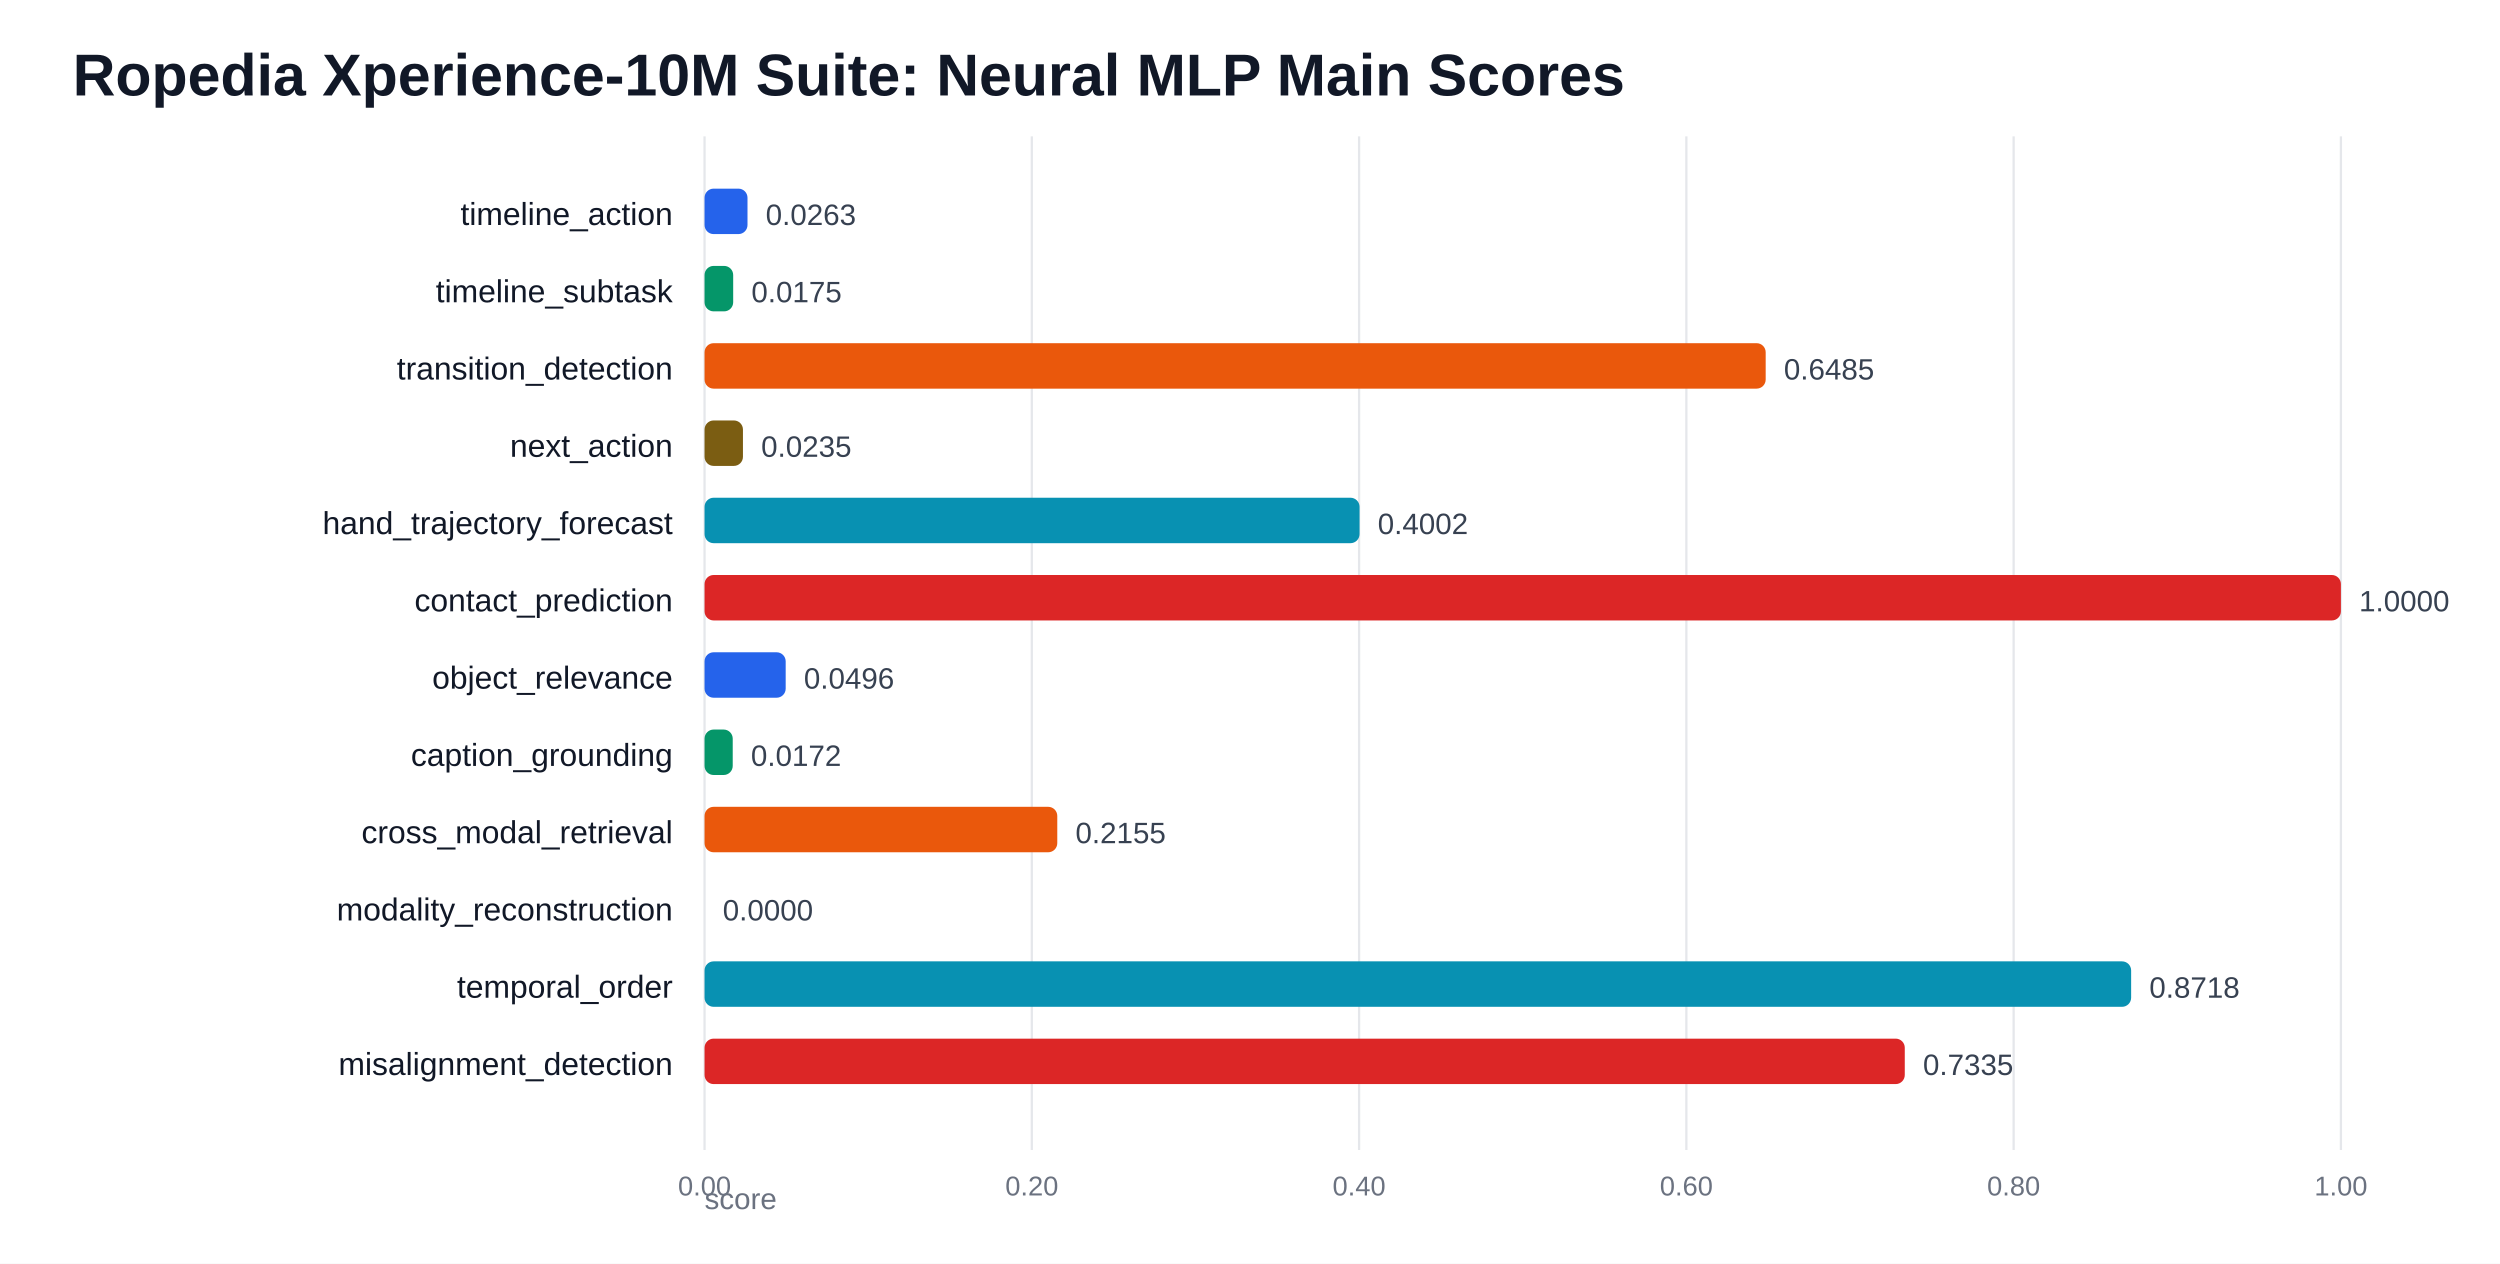
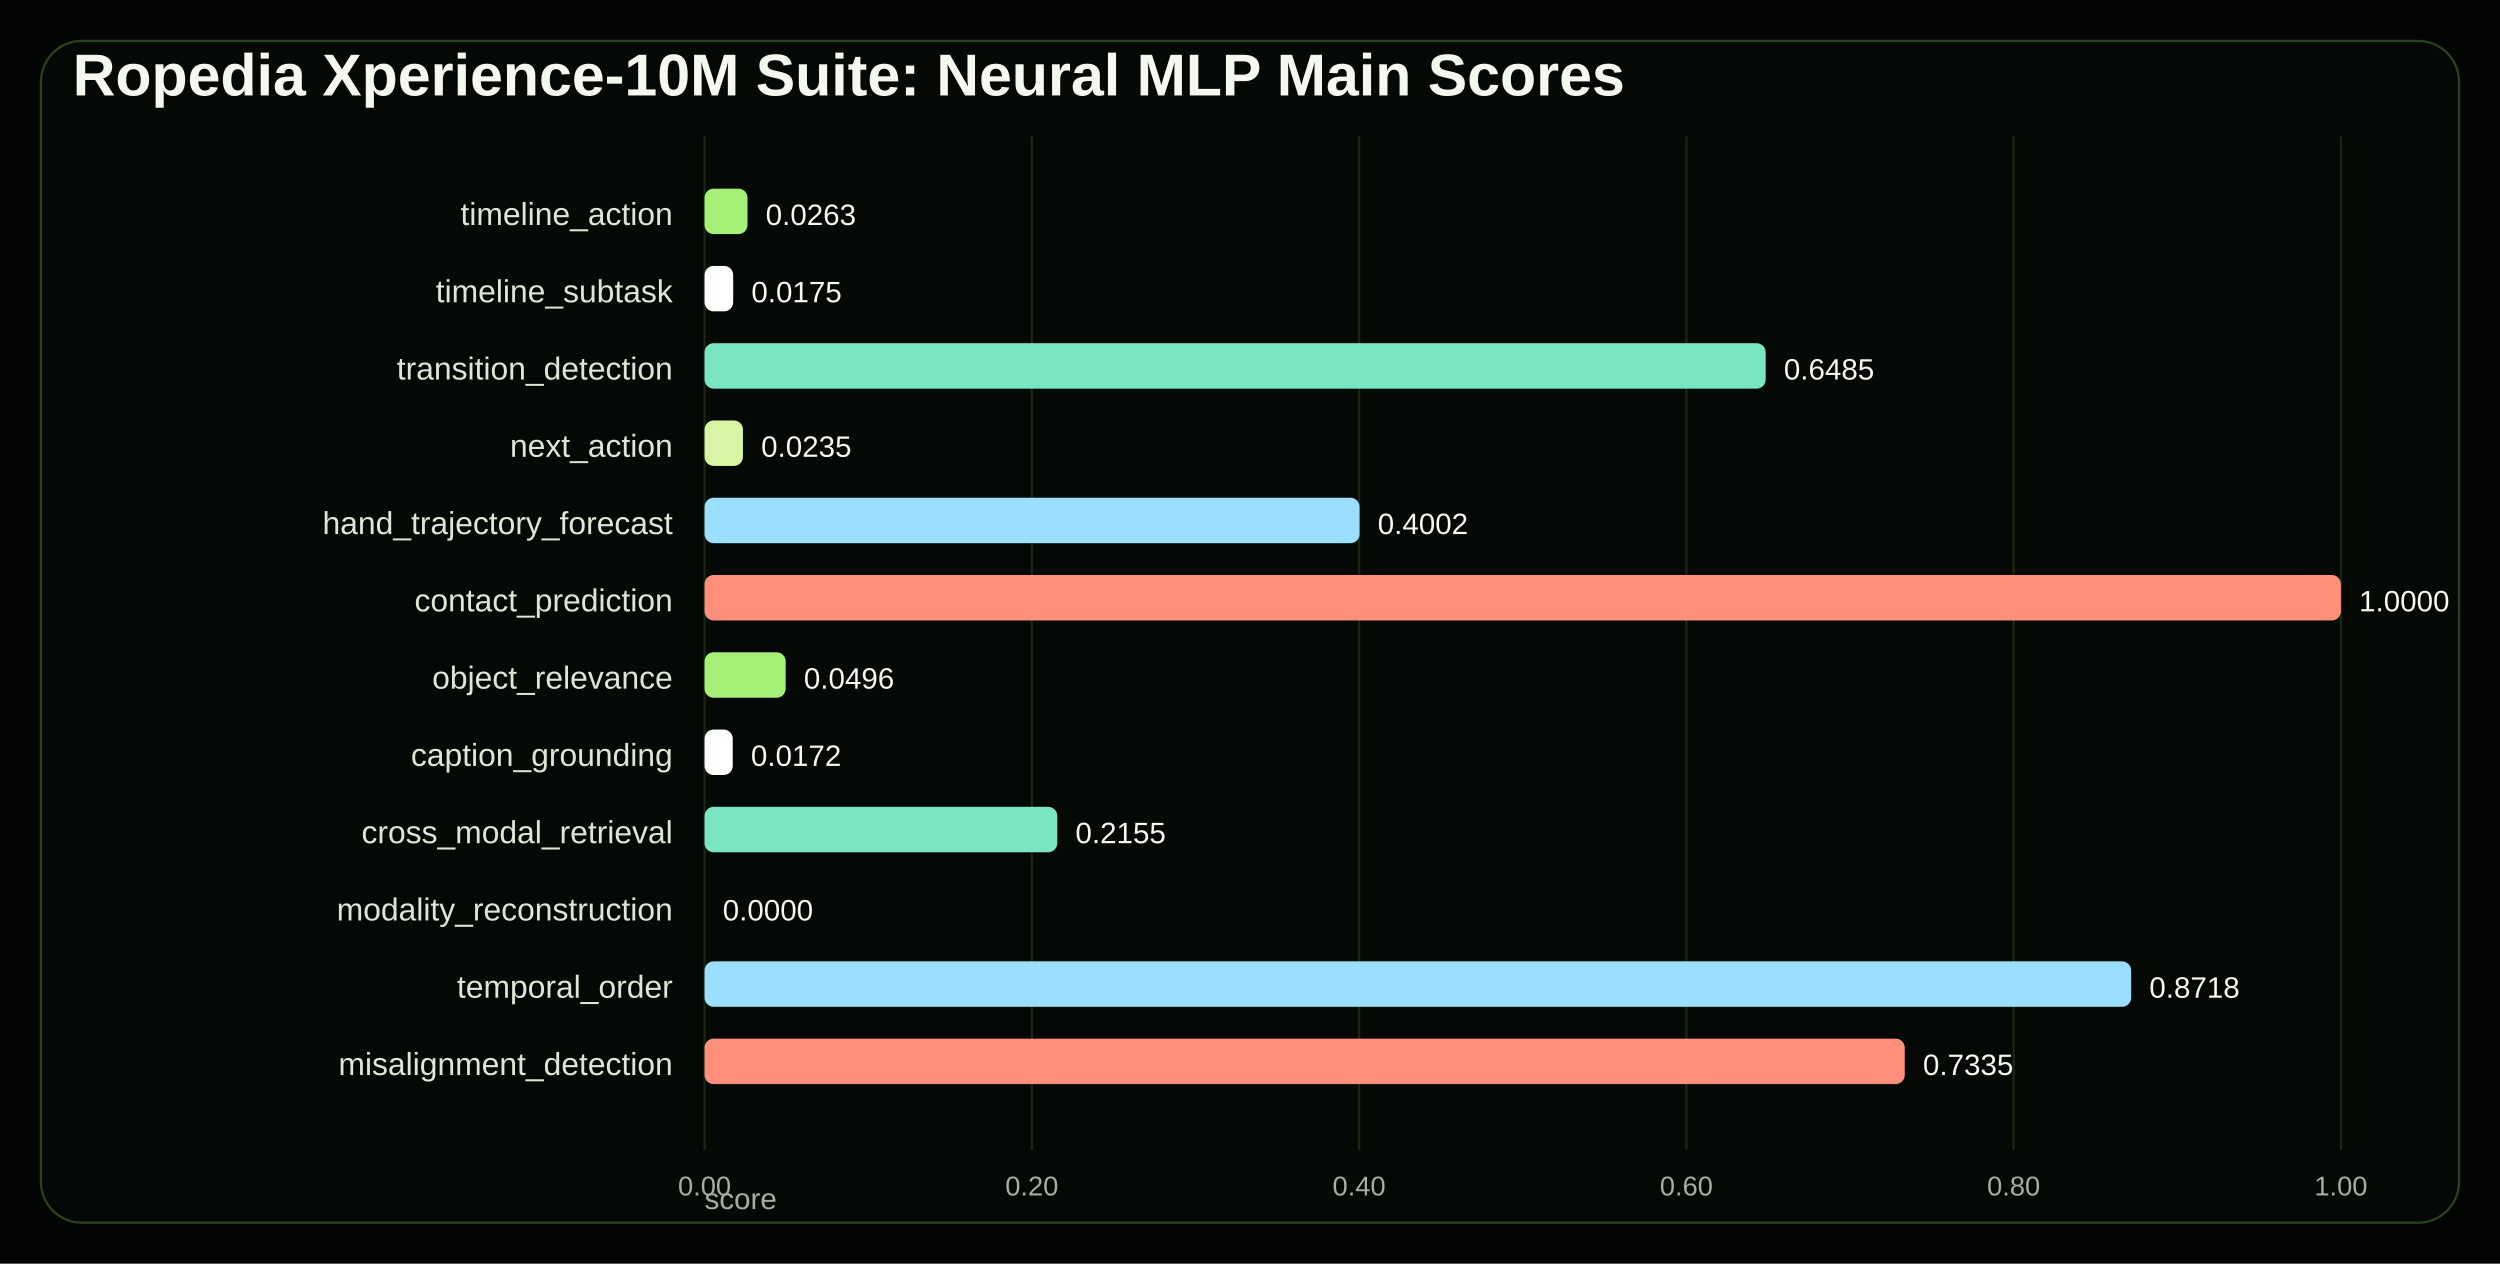
<svg xmlns="http://www.w3.org/2000/svg" width="1100" height="556" viewBox="0 0 1100 556">
-   <rect width="100%" height="100%" fill="#ffffff" />
-   <text x="32" y="42" font-family="Arial, sans-serif" font-size="26" font-weight="700" fill="#111827">Ropedia Xperience-10M Suite: Neural MLP Main Scores</text>
-   <text x="310" y="532" font-family="Arial, sans-serif" font-size="13" fill="#6b7280">score</text>
-   <line x1="310.0" y1="60" x2="310.0" y2="506" stroke="#e5e7eb" stroke-width="1" />
-   <text x="310.0" y="526" text-anchor="middle" font-family="Arial, sans-serif" font-size="12" fill="#6b7280">0.00</text>
-   <line x1="454.0" y1="60" x2="454.0" y2="506" stroke="#e5e7eb" stroke-width="1" />
-   <text x="454.0" y="526" text-anchor="middle" font-family="Arial, sans-serif" font-size="12" fill="#6b7280">0.20</text>
-   <line x1="598.0" y1="60" x2="598.0" y2="506" stroke="#e5e7eb" stroke-width="1" />
-   <text x="598.0" y="526" text-anchor="middle" font-family="Arial, sans-serif" font-size="12" fill="#6b7280">0.40</text>
-   <line x1="742.0" y1="60" x2="742.0" y2="506" stroke="#e5e7eb" stroke-width="1" />
-   <text x="742.0" y="526" text-anchor="middle" font-family="Arial, sans-serif" font-size="12" fill="#6b7280">0.60</text>
-   <line x1="886.0" y1="60" x2="886.0" y2="506" stroke="#e5e7eb" stroke-width="1" />
-   <text x="886.0" y="526" text-anchor="middle" font-family="Arial, sans-serif" font-size="12" fill="#6b7280">0.80</text>
-   <line x1="1030.0" y1="60" x2="1030.0" y2="506" stroke="#e5e7eb" stroke-width="1" />
-   <text x="1030.0" y="526" text-anchor="middle" font-family="Arial, sans-serif" font-size="12" fill="#6b7280">1.00</text>
-   <text x="296" y="99" text-anchor="end" font-family="Arial, sans-serif" font-size="14" fill="#111827">timeline_action</text>
-   <rect x="310" y="83" width="18.9" height="20" rx="4" fill="#2563eb" />
-   <text x="336.9" y="99" font-family="Arial, sans-serif" font-size="13" fill="#374151">0.0263</text>
-   <text x="296" y="133" text-anchor="end" font-family="Arial, sans-serif" font-size="14" fill="#111827">timeline_subtask</text>
-   <rect x="310" y="117" width="12.6" height="20" rx="4" fill="#059669" />
-   <text x="330.6" y="133" font-family="Arial, sans-serif" font-size="13" fill="#374151">0.0175</text>
-   <text x="296" y="167" text-anchor="end" font-family="Arial, sans-serif" font-size="14" fill="#111827">transition_detection</text>
-   <rect x="310" y="151" width="466.9" height="20" rx="4" fill="#ea580c" />
-   <text x="784.9" y="167" font-family="Arial, sans-serif" font-size="13" fill="#374151">0.6485</text>
-   <text x="296" y="201" text-anchor="end" font-family="Arial, sans-serif" font-size="14" fill="#111827">next_action</text>
-   <rect x="310" y="185" width="16.9" height="20" rx="4" fill="#7b5d12" />
-   <text x="334.9" y="201" font-family="Arial, sans-serif" font-size="13" fill="#374151">0.0235</text>
-   <text x="296" y="235" text-anchor="end" font-family="Arial, sans-serif" font-size="14" fill="#111827">hand_trajectory_forecast</text>
-   <rect x="310" y="219" width="288.2" height="20" rx="4" fill="#0891b2" />
-   <text x="606.2" y="235" font-family="Arial, sans-serif" font-size="13" fill="#374151">0.4002</text>
-   <text x="296" y="269" text-anchor="end" font-family="Arial, sans-serif" font-size="14" fill="#111827">contact_prediction</text>
-   <rect x="310" y="253" width="720.0" height="20" rx="4" fill="#dc2626" />
-   <text x="1038.0" y="269" font-family="Arial, sans-serif" font-size="13" fill="#374151">1.0000</text>
-   <text x="296" y="303" text-anchor="end" font-family="Arial, sans-serif" font-size="14" fill="#111827">object_relevance</text>
-   <rect x="310" y="287" width="35.7" height="20" rx="4" fill="#2563eb" />
-   <text x="353.7" y="303" font-family="Arial, sans-serif" font-size="13" fill="#374151">0.0496</text>
-   <text x="296" y="337" text-anchor="end" font-family="Arial, sans-serif" font-size="14" fill="#111827">caption_grounding</text>
-   <rect x="310" y="321" width="12.4" height="20" rx="4" fill="#059669" />
-   <text x="330.4" y="337" font-family="Arial, sans-serif" font-size="13" fill="#374151">0.0172</text>
-   <text x="296" y="371" text-anchor="end" font-family="Arial, sans-serif" font-size="14" fill="#111827">cross_modal_retrieval</text>
-   <rect x="310" y="355" width="155.2" height="20" rx="4" fill="#ea580c" />
-   <text x="473.2" y="371" font-family="Arial, sans-serif" font-size="13" fill="#374151">0.2155</text>
-   <text x="296" y="405" text-anchor="end" font-family="Arial, sans-serif" font-size="14" fill="#111827">modality_reconstruction</text>
-   <rect x="310" y="389" width="0.0" height="20" rx="4" fill="#7b5d12" />
-   <text x="318.0" y="405" font-family="Arial, sans-serif" font-size="13" fill="#374151">0.0000</text>
-   <text x="296" y="439" text-anchor="end" font-family="Arial, sans-serif" font-size="14" fill="#111827">temporal_order</text>
-   <rect x="310" y="423" width="627.7" height="20" rx="4" fill="#0891b2" />
-   <text x="945.7" y="439" font-family="Arial, sans-serif" font-size="13" fill="#374151">0.8718</text>
-   <text x="296" y="473" text-anchor="end" font-family="Arial, sans-serif" font-size="14" fill="#111827">misalignment_detection</text>
-   <rect x="310" y="457" width="528.1" height="20" rx="4" fill="#dc2626" />
-   <text x="846.1" y="473" font-family="Arial, sans-serif" font-size="13" fill="#374151">0.7335</text>
+   <rect width="100%" height="100%" fill="#020502" />
+   <rect x="18" y="18" width="1064" height="520" rx="18" fill="#050905" stroke="#a7f078" stroke-opacity="0.25" />
+   <text x="32" y="42" font-family="Inter Tight, Arial, sans-serif" font-size="26" font-weight="800" fill="#f4f8ef">Ropedia Xperience-10M Suite: Neural MLP Main Scores</text>
+   <text x="310" y="532" font-family="Space Grotesk, Arial, sans-serif" font-size="13" fill="#a5afa2">score</text>
+   <line x1="310.0" y1="60" x2="310.0" y2="506" stroke="#a7f078" stroke-opacity="0.13" stroke-width="1" />
+   <text x="310.0" y="526" text-anchor="middle" font-family="Space Grotesk, Arial, sans-serif" font-size="12" fill="#a5afa2">0.00</text>
+   <line x1="454.0" y1="60" x2="454.0" y2="506" stroke="#a7f078" stroke-opacity="0.13" stroke-width="1" />
+   <text x="454.0" y="526" text-anchor="middle" font-family="Space Grotesk, Arial, sans-serif" font-size="12" fill="#a5afa2">0.20</text>
+   <line x1="598.0" y1="60" x2="598.0" y2="506" stroke="#a7f078" stroke-opacity="0.13" stroke-width="1" />
+   <text x="598.0" y="526" text-anchor="middle" font-family="Space Grotesk, Arial, sans-serif" font-size="12" fill="#a5afa2">0.40</text>
+   <line x1="742.0" y1="60" x2="742.0" y2="506" stroke="#a7f078" stroke-opacity="0.13" stroke-width="1" />
+   <text x="742.0" y="526" text-anchor="middle" font-family="Space Grotesk, Arial, sans-serif" font-size="12" fill="#a5afa2">0.60</text>
+   <line x1="886.0" y1="60" x2="886.0" y2="506" stroke="#a7f078" stroke-opacity="0.13" stroke-width="1" />
+   <text x="886.0" y="526" text-anchor="middle" font-family="Space Grotesk, Arial, sans-serif" font-size="12" fill="#a5afa2">0.80</text>
+   <line x1="1030.0" y1="60" x2="1030.0" y2="506" stroke="#a7f078" stroke-opacity="0.13" stroke-width="1" />
+   <text x="1030.0" y="526" text-anchor="middle" font-family="Space Grotesk, Arial, sans-serif" font-size="12" fill="#a5afa2">1.00</text>
+   <text x="296" y="99" text-anchor="end" font-family="Space Grotesk, Arial, sans-serif" font-size="14" fill="#dce8d7">timeline_action</text>
+   <rect x="310" y="83" width="18.9" height="20" rx="4" fill="#a7f078" />
+   <text x="336.9" y="99" font-family="Space Grotesk, Arial, sans-serif" font-size="13" fill="#f4f8ef">0.0263</text>
+   <text x="296" y="133" text-anchor="end" font-family="Space Grotesk, Arial, sans-serif" font-size="14" fill="#dce8d7">timeline_subtask</text>
+   <rect x="310" y="117" width="12.6" height="20" rx="4" fill="#ffffff" />
+   <text x="330.6" y="133" font-family="Space Grotesk, Arial, sans-serif" font-size="13" fill="#f4f8ef">0.0175</text>
+   <text x="296" y="167" text-anchor="end" font-family="Space Grotesk, Arial, sans-serif" font-size="14" fill="#dce8d7">transition_detection</text>
+   <rect x="310" y="151" width="466.9" height="20" rx="4" fill="#7ae5c3" />
+   <text x="784.9" y="167" font-family="Space Grotesk, Arial, sans-serif" font-size="13" fill="#f4f8ef">0.6485</text>
+   <text x="296" y="201" text-anchor="end" font-family="Space Grotesk, Arial, sans-serif" font-size="14" fill="#dce8d7">next_action</text>
+   <rect x="310" y="185" width="16.9" height="20" rx="4" fill="#d8f4a5" />
+   <text x="334.9" y="201" font-family="Space Grotesk, Arial, sans-serif" font-size="13" fill="#f4f8ef">0.0235</text>
+   <text x="296" y="235" text-anchor="end" font-family="Space Grotesk, Arial, sans-serif" font-size="14" fill="#dce8d7">hand_trajectory_forecast</text>
+   <rect x="310" y="219" width="288.2" height="20" rx="4" fill="#9bdfff" />
+   <text x="606.2" y="235" font-family="Space Grotesk, Arial, sans-serif" font-size="13" fill="#f4f8ef">0.4002</text>
+   <text x="296" y="269" text-anchor="end" font-family="Space Grotesk, Arial, sans-serif" font-size="14" fill="#dce8d7">contact_prediction</text>
+   <rect x="310" y="253" width="720.0" height="20" rx="4" fill="#ff8f7a" />
+   <text x="1038.0" y="269" font-family="Space Grotesk, Arial, sans-serif" font-size="13" fill="#f4f8ef">1.0000</text>
+   <text x="296" y="303" text-anchor="end" font-family="Space Grotesk, Arial, sans-serif" font-size="14" fill="#dce8d7">object_relevance</text>
+   <rect x="310" y="287" width="35.7" height="20" rx="4" fill="#a7f078" />
+   <text x="353.7" y="303" font-family="Space Grotesk, Arial, sans-serif" font-size="13" fill="#f4f8ef">0.0496</text>
+   <text x="296" y="337" text-anchor="end" font-family="Space Grotesk, Arial, sans-serif" font-size="14" fill="#dce8d7">caption_grounding</text>
+   <rect x="310" y="321" width="12.4" height="20" rx="4" fill="#ffffff" />
+   <text x="330.4" y="337" font-family="Space Grotesk, Arial, sans-serif" font-size="13" fill="#f4f8ef">0.0172</text>
+   <text x="296" y="371" text-anchor="end" font-family="Space Grotesk, Arial, sans-serif" font-size="14" fill="#dce8d7">cross_modal_retrieval</text>
+   <rect x="310" y="355" width="155.2" height="20" rx="4" fill="#7ae5c3" />
+   <text x="473.2" y="371" font-family="Space Grotesk, Arial, sans-serif" font-size="13" fill="#f4f8ef">0.2155</text>
+   <text x="296" y="405" text-anchor="end" font-family="Space Grotesk, Arial, sans-serif" font-size="14" fill="#dce8d7">modality_reconstruction</text>
+   <rect x="310" y="389" width="0.0" height="20" rx="4" fill="#d8f4a5" />
+   <text x="318.0" y="405" font-family="Space Grotesk, Arial, sans-serif" font-size="13" fill="#f4f8ef">0.0000</text>
+   <text x="296" y="439" text-anchor="end" font-family="Space Grotesk, Arial, sans-serif" font-size="14" fill="#dce8d7">temporal_order</text>
+   <rect x="310" y="423" width="627.7" height="20" rx="4" fill="#9bdfff" />
+   <text x="945.7" y="439" font-family="Space Grotesk, Arial, sans-serif" font-size="13" fill="#f4f8ef">0.8718</text>
+   <text x="296" y="473" text-anchor="end" font-family="Space Grotesk, Arial, sans-serif" font-size="14" fill="#dce8d7">misalignment_detection</text>
+   <rect x="310" y="457" width="528.1" height="20" rx="4" fill="#ff8f7a" />
+   <text x="846.1" y="473" font-family="Space Grotesk, Arial, sans-serif" font-size="13" fill="#f4f8ef">0.7335</text>
</svg>
